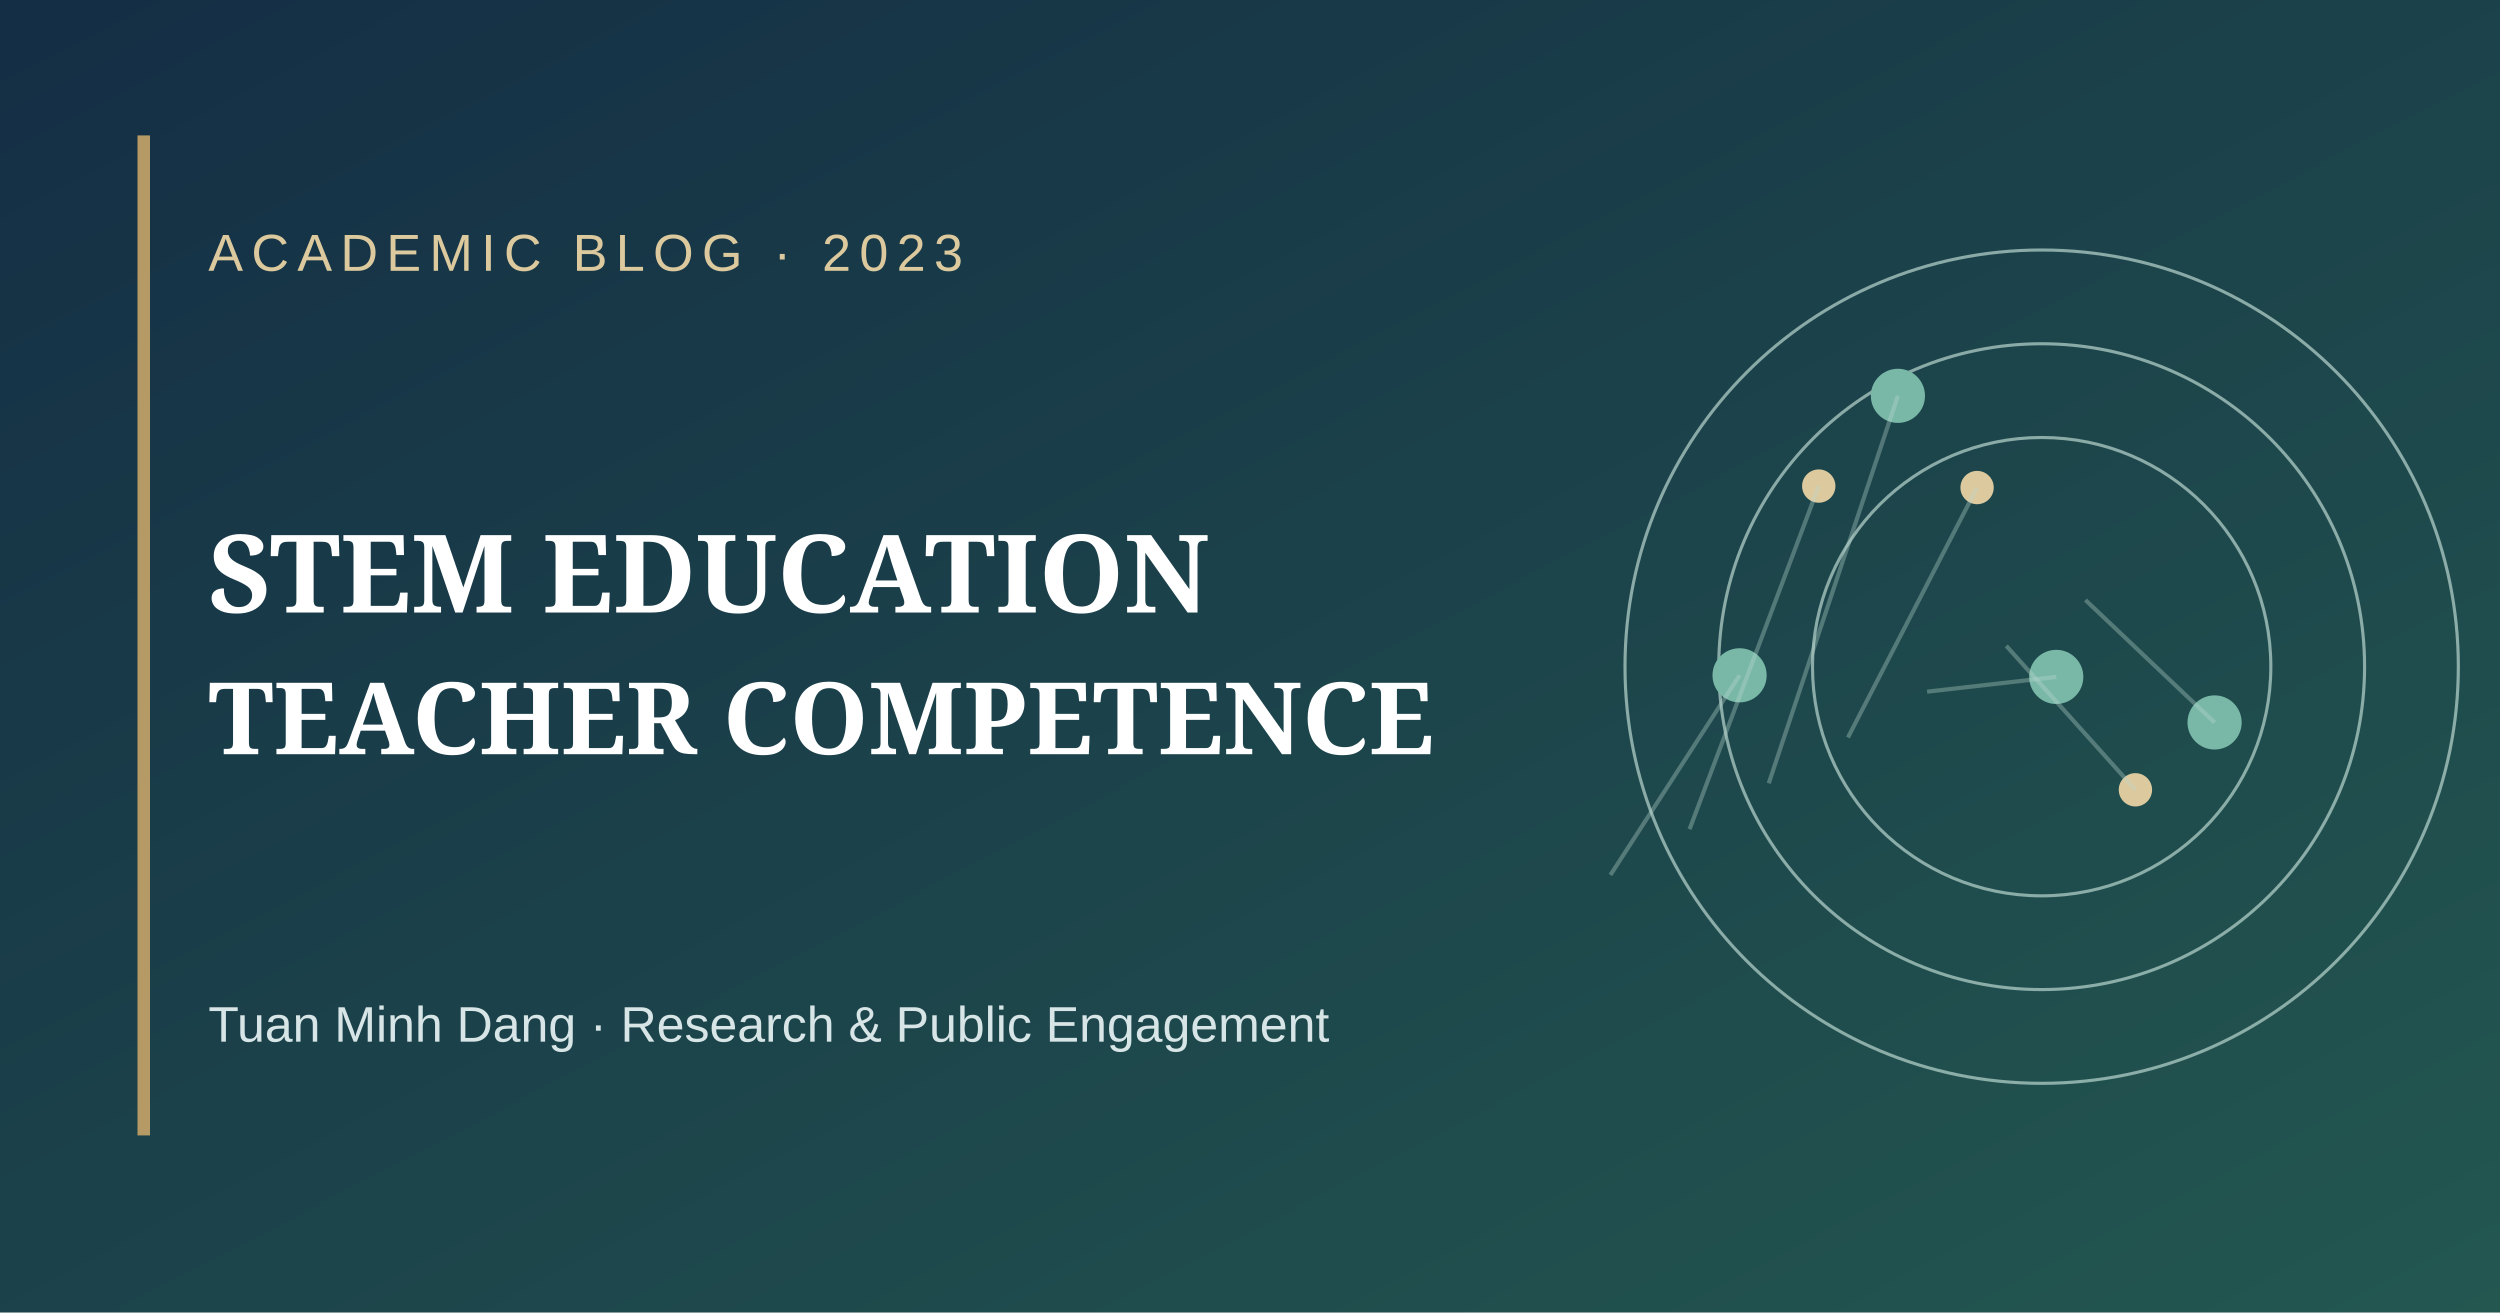
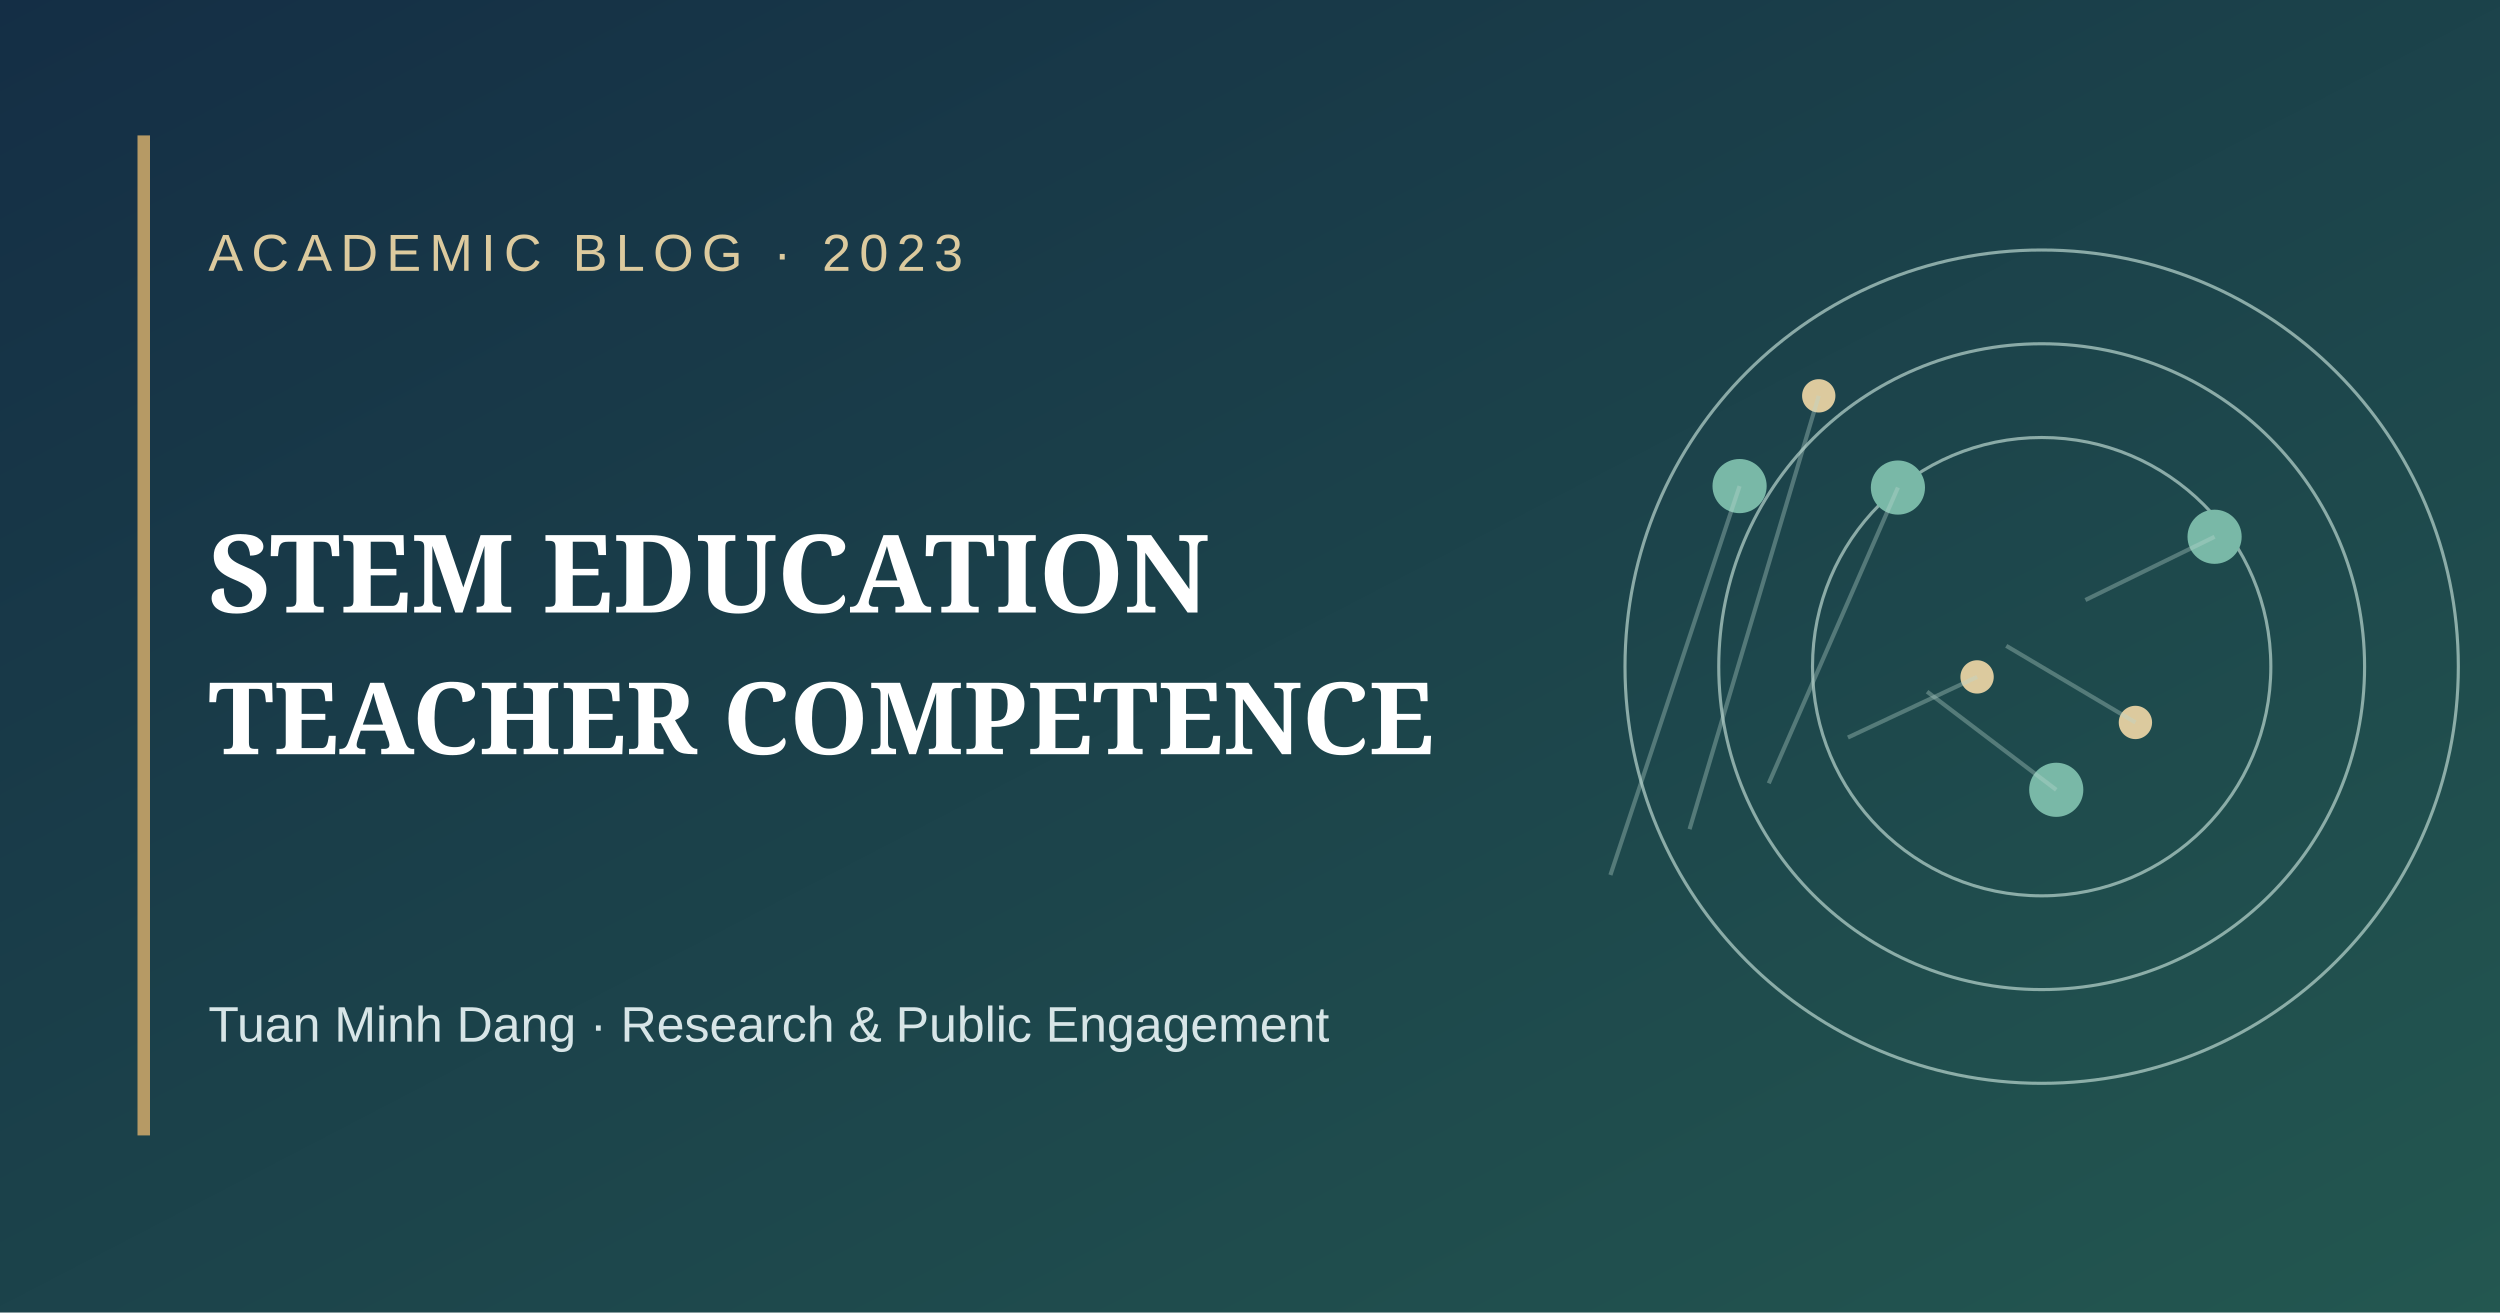
<svg xmlns="http://www.w3.org/2000/svg" width="1200" height="630" viewBox="0 0 1200 630">
  <defs>
    <linearGradient id="g" x2="1" y2="1">
      <stop stop-color="#142e45" />
      <stop offset="1" stop-color="#235750" />
    </linearGradient>
  </defs>
  <rect width="1200" height="630" fill="url(#g)" />
  <rect x="66" y="65" width="6" height="480" fill="#b69a65" />
  <g opacity=".7" fill="none" stroke="#b9d6ce" stroke-width="1.5">
    <circle cx="980" cy="320" r="155" />
    <circle cx="980" cy="320" r="200" />
    <circle cx="980" cy="320" r="110" />
  </g>
-   <circle cx="835" cy="324.151" r="13" fill="#79b8a7" />
-   <path d="M835 324.151 L773 420" stroke="#b9d6ce" stroke-opacity=".35" stroke-width="2" />
-   <circle cx="873" cy="233.318" r="8" fill="#dcca9e" />
-   <path d="M873 233.318 L811 398" stroke="#b9d6ce" stroke-opacity=".35" stroke-width="2" />
-   <circle cx="911" cy="190.001" r="13" fill="#79b8a7" />
-   <path d="M911 190.001 L849 376" stroke="#b9d6ce" stroke-opacity=".35" stroke-width="2" />
-   <circle cx="949" cy="234.026" r="8" fill="#dcca9e" />
-   <path d="M949 234.026 L887 354" stroke="#b9d6ce" stroke-opacity=".35" stroke-width="2" />
-   <circle cx="987" cy="324.916" r="13" fill="#79b8a7" />
-   <path d="M987 324.916 L925 332" stroke="#b9d6ce" stroke-opacity=".35" stroke-width="2" />
-   <circle cx="1025" cy="379.108" r="8" fill="#dcca9e" />
-   <path d="M1025 379.108 L963 310" stroke="#b9d6ce" stroke-opacity=".35" stroke-width="2" />
-   <circle cx="1063" cy="346.777" r="13" fill="#79b8a7" />
-   <path d="M1063 346.777 L1001 288" stroke="#b9d6ce" stroke-opacity=".35" stroke-width="2" />
+   <circle cx="835" cy="233.318" r="13" fill="#79b8a7" />
+   <path d="M835 233.318 L773 420" stroke="#b9d6ce" stroke-opacity=".35" stroke-width="2" />
+   <circle cx="873" cy="190.001" r="8" fill="#dcca9e" />
+   <path d="M873 190.001 L811 398" stroke="#b9d6ce" stroke-opacity=".35" stroke-width="2" />
+   <circle cx="911" cy="234.026" r="13" fill="#79b8a7" />
+   <path d="M911 234.026 L849 376" stroke="#b9d6ce" stroke-opacity=".35" stroke-width="2" />
+   <circle cx="949" cy="324.916" r="8" fill="#dcca9e" />
+   <path d="M949 324.916 L887 354" stroke="#b9d6ce" stroke-opacity=".35" stroke-width="2" />
+   <circle cx="987" cy="379.108" r="13" fill="#79b8a7" />
+   <path d="M987 379.108 L925 332" stroke="#b9d6ce" stroke-opacity=".35" stroke-width="2" />
+   <circle cx="1025" cy="346.777" r="8" fill="#dcca9e" />
+   <path d="M1025 346.777 L963 310" stroke="#b9d6ce" stroke-opacity=".35" stroke-width="2" />
+   <circle cx="1063" cy="257.649" r="13" fill="#79b8a7" />
+   <path d="M1063 257.649 L1001 288" stroke="#b9d6ce" stroke-opacity=".35" stroke-width="2" />
  <text x="100" y="130" fill="#dcca9e" font-family="Arial,sans-serif" font-size="25" letter-spacing="4">ACADEMIC BLOG · 2023</text>
  <text x="100" y="294" fill="white" font-family="Georgia,serif" font-size="52" font-weight="bold">STEM EDUCATION</text>
  <text x="100" y="362" fill="white" font-family="Georgia,serif" font-size="48" font-weight="bold">TEACHER COMPETENCE</text>
  <text x="100" y="500" fill="#d7e5e7" font-family="Arial,sans-serif" font-size="24">Tuan Minh Dang · Research &amp; Public Engagement</text>
</svg>
